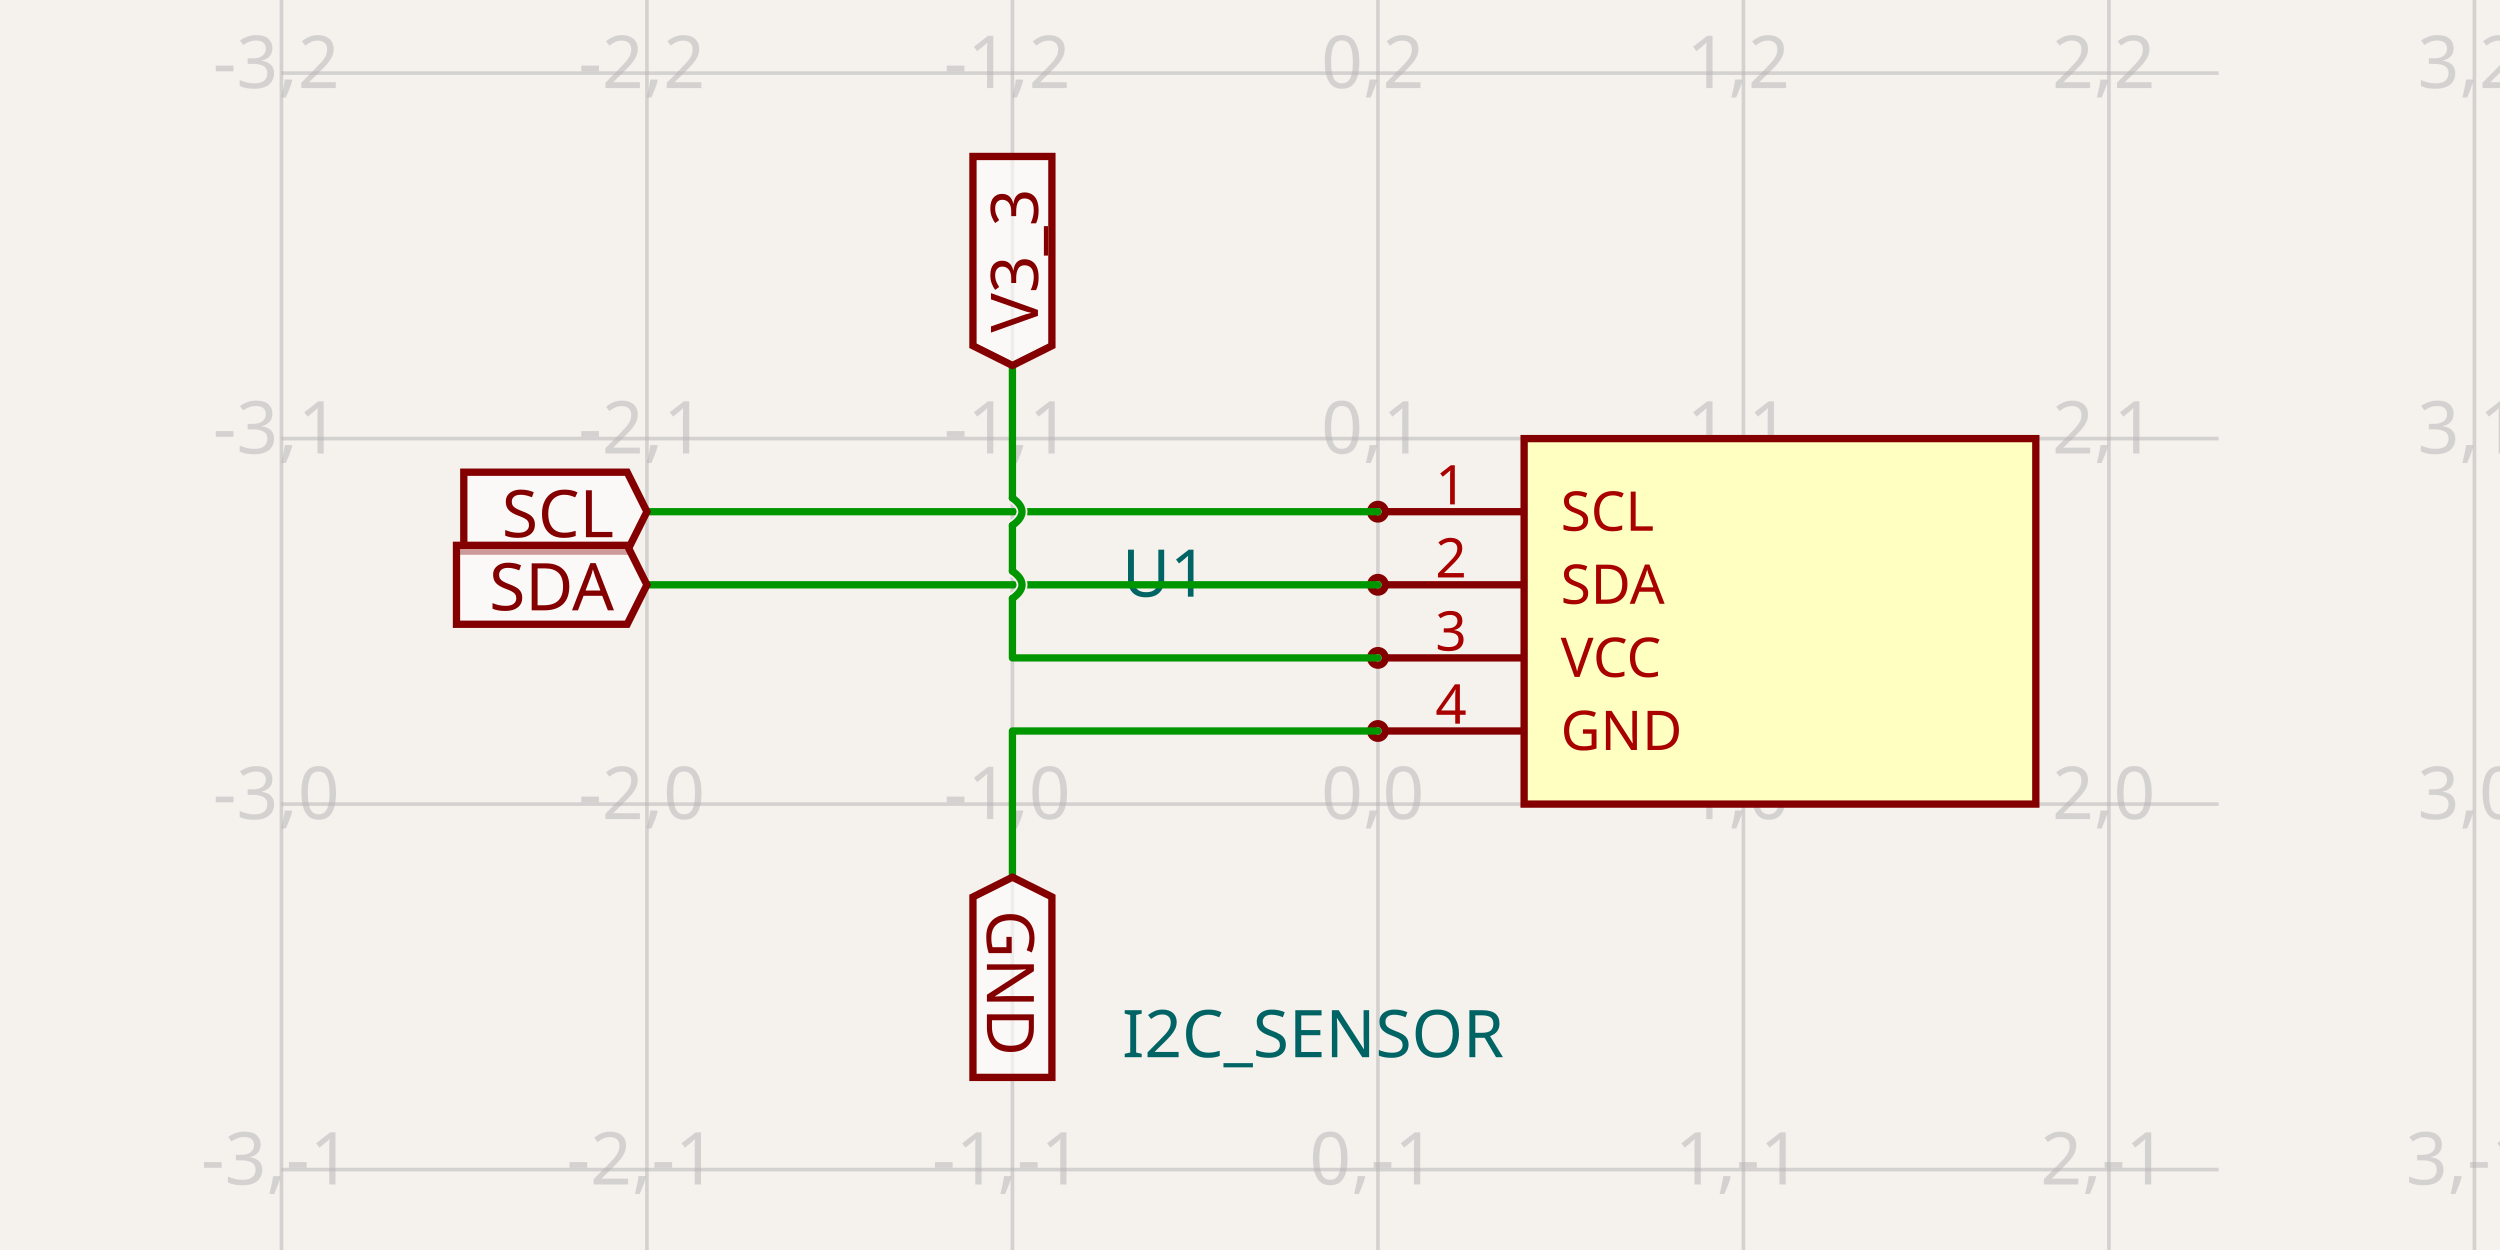
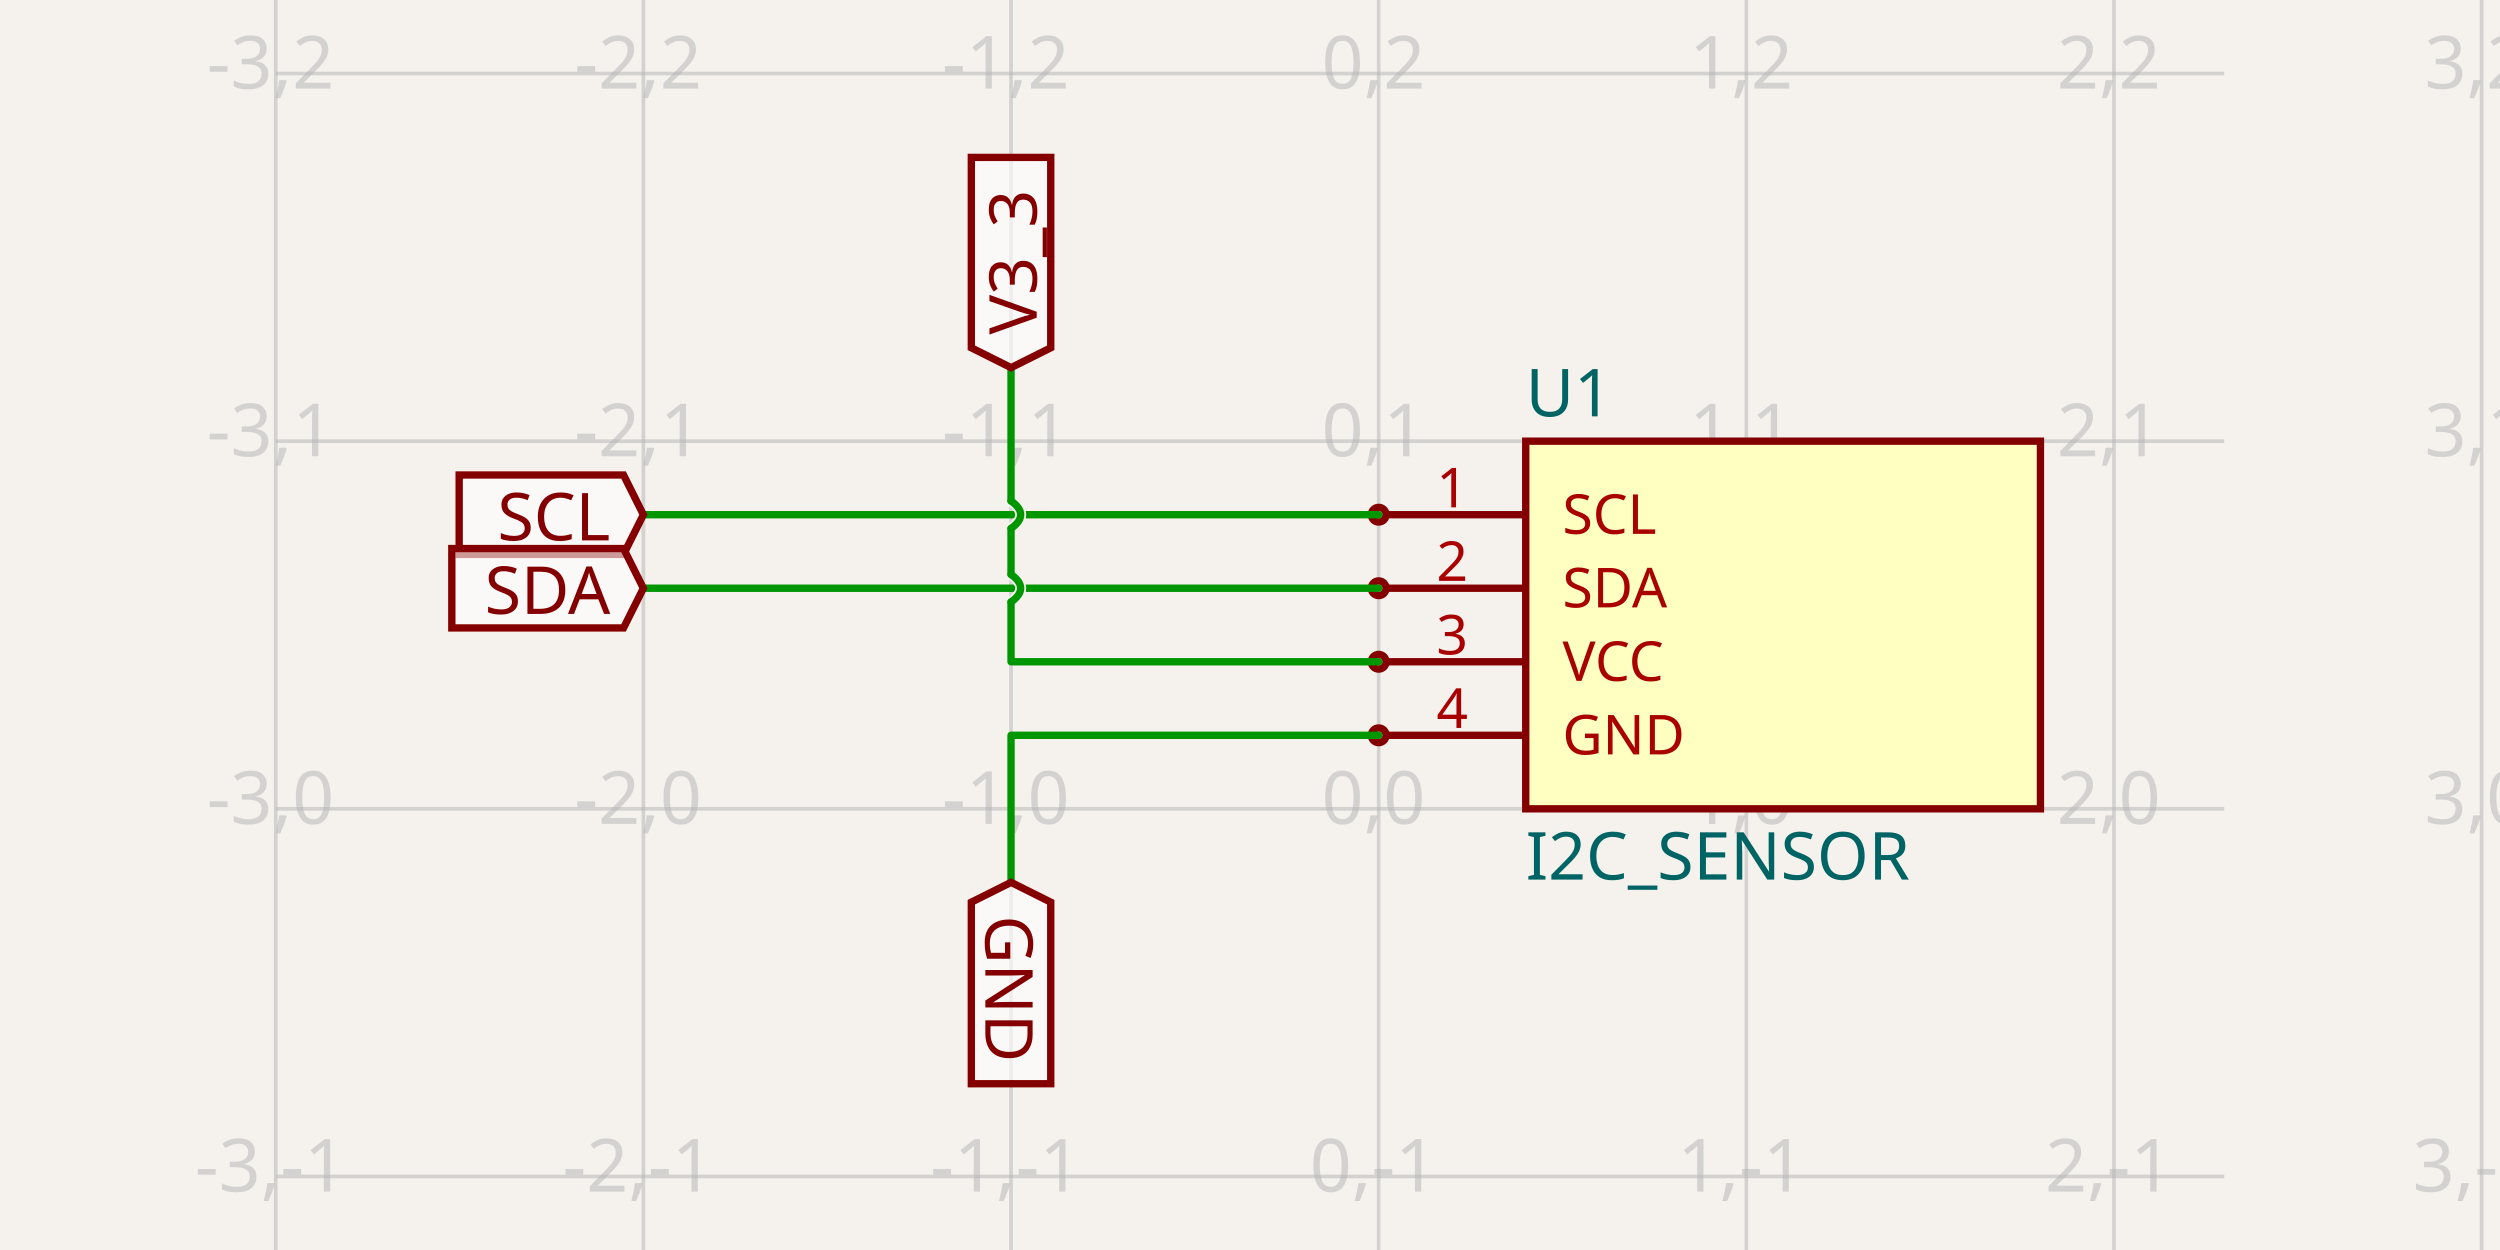
- <svg xmlns="http://www.w3.org/2000/svg" width="1200" height="600" style="background-color: rgb(245, 241, 237)" data-real-to-screen-transform="matrix(175.4385964912,0,0,-175.4385964912,661.4035087719,385.9649122807)">
+ <svg xmlns="http://www.w3.org/2000/svg" width="1200" height="600" style="background-color: rgb(245, 241, 237)" data-real-to-screen-transform="matrix(176.4705882353,0,0,-176.4705882353,661.7647058824,388.2352941176)">
  <style>
              .boundary { fill: rgb(245, 241, 237); }
              .schematic-boundary { fill: none; stroke: #fff; }
              .component { fill: none; stroke: rgb(132, 0, 0); }
              .chip { fill: rgb(255, 255, 194); stroke: rgb(132, 0, 0); }
              .component-pin { fill: none; stroke: rgb(132, 0, 0); }
              .trace:hover {
                filter: invert(1);
              }
              .trace:hover .trace-crossing-outline {
                opacity: 0;
              }
              .text { font-family: sans-serif; fill: rgb(0, 150, 0); }
              .pin-number { fill: rgb(169, 0, 0); }
              .port-label { fill: rgb(0, 100, 100); }
              .component-name { fill: rgb(0, 100, 100); }
            </style>
  <rect class="boundary" x="0" y="0" width="1200" height="600" />
  <g class="grid">
-     <line x1="135.088" y1="600" x2="135.088" y2="5.996980689815246e-11" stroke="rgb(181, 181, 181)" stroke-width="1.754" stroke-opacity="0.5" />
-     <line x1="310.526" y1="600" x2="310.526" y2="5.996980689815246e-11" stroke="rgb(181, 181, 181)" stroke-width="1.754" stroke-opacity="0.5" />
-     <line x1="485.965" y1="600" x2="485.965" y2="5.996980689815246e-11" stroke="rgb(181, 181, 181)" stroke-width="1.754" stroke-opacity="0.5" />
-     <line x1="661.404" y1="600" x2="661.404" y2="5.996980689815246e-11" stroke="rgb(181, 181, 181)" stroke-width="1.754" stroke-opacity="0.5" />
-     <line x1="836.842" y1="600" x2="836.842" y2="5.996980689815246e-11" stroke="rgb(181, 181, 181)" stroke-width="1.754" stroke-opacity="0.5" />
-     <line x1="1012.281" y1="600" x2="1012.281" y2="5.996980689815246e-11" stroke="rgb(181, 181, 181)" stroke-width="1.754" stroke-opacity="0.5" />
-     <line x1="1187.719" y1="600" x2="1187.719" y2="5.996980689815246e-11" stroke="rgb(181, 181, 181)" stroke-width="1.754" stroke-opacity="0.5" />
-     <line x1="135.088" y1="736.842" x2="1064.912" y2="736.842" stroke="rgb(181, 181, 181)" stroke-width="1.754" stroke-opacity="0.5" />
-     <line x1="135.088" y1="561.404" x2="1064.912" y2="561.404" stroke="rgb(181, 181, 181)" stroke-width="1.754" stroke-opacity="0.5" />
-     <line x1="135.088" y1="385.965" x2="1064.912" y2="385.965" stroke="rgb(181, 181, 181)" stroke-width="1.754" stroke-opacity="0.5" />
-     <line x1="135.088" y1="210.526" x2="1064.912" y2="210.526" stroke="rgb(181, 181, 181)" stroke-width="1.754" stroke-opacity="0.5" />
-     <line x1="135.088" y1="35.088" x2="1064.912" y2="35.088" stroke="rgb(181, 181, 181)" stroke-width="1.754" stroke-opacity="0.5" />
-     <line x1="135.088" y1="-140.351" x2="1064.912" y2="-140.351" stroke="rgb(181, 181, 181)" stroke-width="1.754" stroke-opacity="0.5" />
-     <text x="132.588" y="731.842" fill="rgb(181, 181, 181)" font-size="35.088" fill-opacity="0.5" text-anchor="middle" dominant-baseline="middle" font-family="sans-serif">-3,-2</text>
-     <text x="132.588" y="556.404" fill="rgb(181, 181, 181)" font-size="35.088" fill-opacity="0.5" text-anchor="middle" dominant-baseline="middle" font-family="sans-serif">-3,-1</text>
-     <text x="132.588" y="380.965" fill="rgb(181, 181, 181)" font-size="35.088" fill-opacity="0.5" text-anchor="middle" dominant-baseline="middle" font-family="sans-serif">-3,0</text>
-     <text x="132.588" y="205.526" fill="rgb(181, 181, 181)" font-size="35.088" fill-opacity="0.5" text-anchor="middle" dominant-baseline="middle" font-family="sans-serif">-3,1</text>
-     <text x="132.588" y="30.088" fill="rgb(181, 181, 181)" font-size="35.088" fill-opacity="0.5" text-anchor="middle" dominant-baseline="middle" font-family="sans-serif">-3,2</text>
-     <text x="132.588" y="-145.351" fill="rgb(181, 181, 181)" font-size="35.088" fill-opacity="0.5" text-anchor="middle" dominant-baseline="middle" font-family="sans-serif">-3,3</text>
-     <text x="308.026" y="731.842" fill="rgb(181, 181, 181)" font-size="35.088" fill-opacity="0.5" text-anchor="middle" dominant-baseline="middle" font-family="sans-serif">-2,-2</text>
-     <text x="308.026" y="556.404" fill="rgb(181, 181, 181)" font-size="35.088" fill-opacity="0.5" text-anchor="middle" dominant-baseline="middle" font-family="sans-serif">-2,-1</text>
-     <text x="308.026" y="380.965" fill="rgb(181, 181, 181)" font-size="35.088" fill-opacity="0.5" text-anchor="middle" dominant-baseline="middle" font-family="sans-serif">-2,0</text>
-     <text x="308.026" y="205.526" fill="rgb(181, 181, 181)" font-size="35.088" fill-opacity="0.5" text-anchor="middle" dominant-baseline="middle" font-family="sans-serif">-2,1</text>
-     <text x="308.026" y="30.088" fill="rgb(181, 181, 181)" font-size="35.088" fill-opacity="0.5" text-anchor="middle" dominant-baseline="middle" font-family="sans-serif">-2,2</text>
-     <text x="308.026" y="-145.351" fill="rgb(181, 181, 181)" font-size="35.088" fill-opacity="0.5" text-anchor="middle" dominant-baseline="middle" font-family="sans-serif">-2,3</text>
-     <text x="483.465" y="731.842" fill="rgb(181, 181, 181)" font-size="35.088" fill-opacity="0.5" text-anchor="middle" dominant-baseline="middle" font-family="sans-serif">-1,-2</text>
-     <text x="483.465" y="556.404" fill="rgb(181, 181, 181)" font-size="35.088" fill-opacity="0.5" text-anchor="middle" dominant-baseline="middle" font-family="sans-serif">-1,-1</text>
-     <text x="483.465" y="380.965" fill="rgb(181, 181, 181)" font-size="35.088" fill-opacity="0.5" text-anchor="middle" dominant-baseline="middle" font-family="sans-serif">-1,0</text>
-     <text x="483.465" y="205.526" fill="rgb(181, 181, 181)" font-size="35.088" fill-opacity="0.5" text-anchor="middle" dominant-baseline="middle" font-family="sans-serif">-1,1</text>
-     <text x="483.465" y="30.088" fill="rgb(181, 181, 181)" font-size="35.088" fill-opacity="0.5" text-anchor="middle" dominant-baseline="middle" font-family="sans-serif">-1,2</text>
-     <text x="483.465" y="-145.351" fill="rgb(181, 181, 181)" font-size="35.088" fill-opacity="0.5" text-anchor="middle" dominant-baseline="middle" font-family="sans-serif">-1,3</text>
-     <text x="658.904" y="731.842" fill="rgb(181, 181, 181)" font-size="35.088" fill-opacity="0.5" text-anchor="middle" dominant-baseline="middle" font-family="sans-serif">0,-2</text>
-     <text x="658.904" y="556.404" fill="rgb(181, 181, 181)" font-size="35.088" fill-opacity="0.5" text-anchor="middle" dominant-baseline="middle" font-family="sans-serif">0,-1</text>
-     <text x="658.904" y="380.965" fill="rgb(181, 181, 181)" font-size="35.088" fill-opacity="0.5" text-anchor="middle" dominant-baseline="middle" font-family="sans-serif">0,0</text>
-     <text x="658.904" y="205.526" fill="rgb(181, 181, 181)" font-size="35.088" fill-opacity="0.5" text-anchor="middle" dominant-baseline="middle" font-family="sans-serif">0,1</text>
-     <text x="658.904" y="30.088" fill="rgb(181, 181, 181)" font-size="35.088" fill-opacity="0.5" text-anchor="middle" dominant-baseline="middle" font-family="sans-serif">0,2</text>
-     <text x="658.904" y="-145.351" fill="rgb(181, 181, 181)" font-size="35.088" fill-opacity="0.5" text-anchor="middle" dominant-baseline="middle" font-family="sans-serif">0,3</text>
-     <text x="834.342" y="731.842" fill="rgb(181, 181, 181)" font-size="35.088" fill-opacity="0.5" text-anchor="middle" dominant-baseline="middle" font-family="sans-serif">1,-2</text>
-     <text x="834.342" y="556.404" fill="rgb(181, 181, 181)" font-size="35.088" fill-opacity="0.5" text-anchor="middle" dominant-baseline="middle" font-family="sans-serif">1,-1</text>
-     <text x="834.342" y="380.965" fill="rgb(181, 181, 181)" font-size="35.088" fill-opacity="0.5" text-anchor="middle" dominant-baseline="middle" font-family="sans-serif">1,0</text>
-     <text x="834.342" y="205.526" fill="rgb(181, 181, 181)" font-size="35.088" fill-opacity="0.5" text-anchor="middle" dominant-baseline="middle" font-family="sans-serif">1,1</text>
-     <text x="834.342" y="30.088" fill="rgb(181, 181, 181)" font-size="35.088" fill-opacity="0.5" text-anchor="middle" dominant-baseline="middle" font-family="sans-serif">1,2</text>
-     <text x="834.342" y="-145.351" fill="rgb(181, 181, 181)" font-size="35.088" fill-opacity="0.5" text-anchor="middle" dominant-baseline="middle" font-family="sans-serif">1,3</text>
-     <text x="1009.781" y="731.842" fill="rgb(181, 181, 181)" font-size="35.088" fill-opacity="0.5" text-anchor="middle" dominant-baseline="middle" font-family="sans-serif">2,-2</text>
-     <text x="1009.781" y="556.404" fill="rgb(181, 181, 181)" font-size="35.088" fill-opacity="0.5" text-anchor="middle" dominant-baseline="middle" font-family="sans-serif">2,-1</text>
-     <text x="1009.781" y="380.965" fill="rgb(181, 181, 181)" font-size="35.088" fill-opacity="0.5" text-anchor="middle" dominant-baseline="middle" font-family="sans-serif">2,0</text>
-     <text x="1009.781" y="205.526" fill="rgb(181, 181, 181)" font-size="35.088" fill-opacity="0.5" text-anchor="middle" dominant-baseline="middle" font-family="sans-serif">2,1</text>
-     <text x="1009.781" y="30.088" fill="rgb(181, 181, 181)" font-size="35.088" fill-opacity="0.5" text-anchor="middle" dominant-baseline="middle" font-family="sans-serif">2,2</text>
-     <text x="1009.781" y="-145.351" fill="rgb(181, 181, 181)" font-size="35.088" fill-opacity="0.5" text-anchor="middle" dominant-baseline="middle" font-family="sans-serif">2,3</text>
-     <text x="1185.219" y="731.842" fill="rgb(181, 181, 181)" font-size="35.088" fill-opacity="0.5" text-anchor="middle" dominant-baseline="middle" font-family="sans-serif">3,-2</text>
-     <text x="1185.219" y="556.404" fill="rgb(181, 181, 181)" font-size="35.088" fill-opacity="0.5" text-anchor="middle" dominant-baseline="middle" font-family="sans-serif">3,-1</text>
-     <text x="1185.219" y="380.965" fill="rgb(181, 181, 181)" font-size="35.088" fill-opacity="0.5" text-anchor="middle" dominant-baseline="middle" font-family="sans-serif">3,0</text>
-     <text x="1185.219" y="205.526" fill="rgb(181, 181, 181)" font-size="35.088" fill-opacity="0.5" text-anchor="middle" dominant-baseline="middle" font-family="sans-serif">3,1</text>
-     <text x="1185.219" y="30.088" fill="rgb(181, 181, 181)" font-size="35.088" fill-opacity="0.5" text-anchor="middle" dominant-baseline="middle" font-family="sans-serif">3,2</text>
-     <text x="1185.219" y="-145.351" fill="rgb(181, 181, 181)" font-size="35.088" fill-opacity="0.5" text-anchor="middle" dominant-baseline="middle" font-family="sans-serif">3,3</text>
+     <line x1="132.353" y1="600" x2="132.353" y2="-6.002665031701326e-11" stroke="rgb(181, 181, 181)" stroke-width="1.765" stroke-opacity="0.5" />
+     <line x1="308.824" y1="600" x2="308.824" y2="-6.002665031701326e-11" stroke="rgb(181, 181, 181)" stroke-width="1.765" stroke-opacity="0.5" />
+     <line x1="485.294" y1="600" x2="485.294" y2="-6.002665031701326e-11" stroke="rgb(181, 181, 181)" stroke-width="1.765" stroke-opacity="0.5" />
+     <line x1="661.765" y1="600" x2="661.765" y2="-6.002665031701326e-11" stroke="rgb(181, 181, 181)" stroke-width="1.765" stroke-opacity="0.5" />
+     <line x1="838.235" y1="600" x2="838.235" y2="-6.002665031701326e-11" stroke="rgb(181, 181, 181)" stroke-width="1.765" stroke-opacity="0.5" />
+     <line x1="1014.706" y1="600" x2="1014.706" y2="-6.002665031701326e-11" stroke="rgb(181, 181, 181)" stroke-width="1.765" stroke-opacity="0.5" />
+     <line x1="1191.176" y1="600" x2="1191.176" y2="-6.002665031701326e-11" stroke="rgb(181, 181, 181)" stroke-width="1.765" stroke-opacity="0.5" />
+     <line x1="132.353" y1="741.176" x2="1067.647" y2="741.176" stroke="rgb(181, 181, 181)" stroke-width="1.765" stroke-opacity="0.5" />
+     <line x1="132.353" y1="564.706" x2="1067.647" y2="564.706" stroke="rgb(181, 181, 181)" stroke-width="1.765" stroke-opacity="0.5" />
+     <line x1="132.353" y1="388.235" x2="1067.647" y2="388.235" stroke="rgb(181, 181, 181)" stroke-width="1.765" stroke-opacity="0.5" />
+     <line x1="132.353" y1="211.765" x2="1067.647" y2="211.765" stroke="rgb(181, 181, 181)" stroke-width="1.765" stroke-opacity="0.5" />
+     <line x1="132.353" y1="35.294" x2="1067.647" y2="35.294" stroke="rgb(181, 181, 181)" stroke-width="1.765" stroke-opacity="0.5" />
+     <line x1="132.353" y1="-141.176" x2="1067.647" y2="-141.176" stroke="rgb(181, 181, 181)" stroke-width="1.765" stroke-opacity="0.5" />
+     <text x="129.853" y="736.176" fill="rgb(181, 181, 181)" font-size="35.294" fill-opacity="0.5" text-anchor="middle" dominant-baseline="middle" font-family="sans-serif">-3,-2</text>
+     <text x="129.853" y="559.706" fill="rgb(181, 181, 181)" font-size="35.294" fill-opacity="0.5" text-anchor="middle" dominant-baseline="middle" font-family="sans-serif">-3,-1</text>
+     <text x="129.853" y="383.235" fill="rgb(181, 181, 181)" font-size="35.294" fill-opacity="0.5" text-anchor="middle" dominant-baseline="middle" font-family="sans-serif">-3,0</text>
+     <text x="129.853" y="206.765" fill="rgb(181, 181, 181)" font-size="35.294" fill-opacity="0.5" text-anchor="middle" dominant-baseline="middle" font-family="sans-serif">-3,1</text>
+     <text x="129.853" y="30.294" fill="rgb(181, 181, 181)" font-size="35.294" fill-opacity="0.5" text-anchor="middle" dominant-baseline="middle" font-family="sans-serif">-3,2</text>
+     <text x="129.853" y="-146.176" fill="rgb(181, 181, 181)" font-size="35.294" fill-opacity="0.5" text-anchor="middle" dominant-baseline="middle" font-family="sans-serif">-3,3</text>
+     <text x="306.324" y="736.176" fill="rgb(181, 181, 181)" font-size="35.294" fill-opacity="0.5" text-anchor="middle" dominant-baseline="middle" font-family="sans-serif">-2,-2</text>
+     <text x="306.324" y="559.706" fill="rgb(181, 181, 181)" font-size="35.294" fill-opacity="0.5" text-anchor="middle" dominant-baseline="middle" font-family="sans-serif">-2,-1</text>
+     <text x="306.324" y="383.235" fill="rgb(181, 181, 181)" font-size="35.294" fill-opacity="0.5" text-anchor="middle" dominant-baseline="middle" font-family="sans-serif">-2,0</text>
+     <text x="306.324" y="206.765" fill="rgb(181, 181, 181)" font-size="35.294" fill-opacity="0.5" text-anchor="middle" dominant-baseline="middle" font-family="sans-serif">-2,1</text>
+     <text x="306.324" y="30.294" fill="rgb(181, 181, 181)" font-size="35.294" fill-opacity="0.5" text-anchor="middle" dominant-baseline="middle" font-family="sans-serif">-2,2</text>
+     <text x="306.324" y="-146.176" fill="rgb(181, 181, 181)" font-size="35.294" fill-opacity="0.5" text-anchor="middle" dominant-baseline="middle" font-family="sans-serif">-2,3</text>
+     <text x="482.794" y="736.176" fill="rgb(181, 181, 181)" font-size="35.294" fill-opacity="0.5" text-anchor="middle" dominant-baseline="middle" font-family="sans-serif">-1,-2</text>
+     <text x="482.794" y="559.706" fill="rgb(181, 181, 181)" font-size="35.294" fill-opacity="0.5" text-anchor="middle" dominant-baseline="middle" font-family="sans-serif">-1,-1</text>
+     <text x="482.794" y="383.235" fill="rgb(181, 181, 181)" font-size="35.294" fill-opacity="0.5" text-anchor="middle" dominant-baseline="middle" font-family="sans-serif">-1,0</text>
+     <text x="482.794" y="206.765" fill="rgb(181, 181, 181)" font-size="35.294" fill-opacity="0.5" text-anchor="middle" dominant-baseline="middle" font-family="sans-serif">-1,1</text>
+     <text x="482.794" y="30.294" fill="rgb(181, 181, 181)" font-size="35.294" fill-opacity="0.5" text-anchor="middle" dominant-baseline="middle" font-family="sans-serif">-1,2</text>
+     <text x="482.794" y="-146.176" fill="rgb(181, 181, 181)" font-size="35.294" fill-opacity="0.5" text-anchor="middle" dominant-baseline="middle" font-family="sans-serif">-1,3</text>
+     <text x="659.265" y="736.176" fill="rgb(181, 181, 181)" font-size="35.294" fill-opacity="0.5" text-anchor="middle" dominant-baseline="middle" font-family="sans-serif">0,-2</text>
+     <text x="659.265" y="559.706" fill="rgb(181, 181, 181)" font-size="35.294" fill-opacity="0.5" text-anchor="middle" dominant-baseline="middle" font-family="sans-serif">0,-1</text>
+     <text x="659.265" y="383.235" fill="rgb(181, 181, 181)" font-size="35.294" fill-opacity="0.5" text-anchor="middle" dominant-baseline="middle" font-family="sans-serif">0,0</text>
+     <text x="659.265" y="206.765" fill="rgb(181, 181, 181)" font-size="35.294" fill-opacity="0.5" text-anchor="middle" dominant-baseline="middle" font-family="sans-serif">0,1</text>
+     <text x="659.265" y="30.294" fill="rgb(181, 181, 181)" font-size="35.294" fill-opacity="0.5" text-anchor="middle" dominant-baseline="middle" font-family="sans-serif">0,2</text>
+     <text x="659.265" y="-146.176" fill="rgb(181, 181, 181)" font-size="35.294" fill-opacity="0.5" text-anchor="middle" dominant-baseline="middle" font-family="sans-serif">0,3</text>
+     <text x="835.735" y="736.176" fill="rgb(181, 181, 181)" font-size="35.294" fill-opacity="0.5" text-anchor="middle" dominant-baseline="middle" font-family="sans-serif">1,-2</text>
+     <text x="835.735" y="559.706" fill="rgb(181, 181, 181)" font-size="35.294" fill-opacity="0.5" text-anchor="middle" dominant-baseline="middle" font-family="sans-serif">1,-1</text>
+     <text x="835.735" y="383.235" fill="rgb(181, 181, 181)" font-size="35.294" fill-opacity="0.5" text-anchor="middle" dominant-baseline="middle" font-family="sans-serif">1,0</text>
+     <text x="835.735" y="206.765" fill="rgb(181, 181, 181)" font-size="35.294" fill-opacity="0.5" text-anchor="middle" dominant-baseline="middle" font-family="sans-serif">1,1</text>
+     <text x="835.735" y="30.294" fill="rgb(181, 181, 181)" font-size="35.294" fill-opacity="0.5" text-anchor="middle" dominant-baseline="middle" font-family="sans-serif">1,2</text>
+     <text x="835.735" y="-146.176" fill="rgb(181, 181, 181)" font-size="35.294" fill-opacity="0.5" text-anchor="middle" dominant-baseline="middle" font-family="sans-serif">1,3</text>
+     <text x="1012.206" y="736.176" fill="rgb(181, 181, 181)" font-size="35.294" fill-opacity="0.5" text-anchor="middle" dominant-baseline="middle" font-family="sans-serif">2,-2</text>
+     <text x="1012.206" y="559.706" fill="rgb(181, 181, 181)" font-size="35.294" fill-opacity="0.5" text-anchor="middle" dominant-baseline="middle" font-family="sans-serif">2,-1</text>
+     <text x="1012.206" y="383.235" fill="rgb(181, 181, 181)" font-size="35.294" fill-opacity="0.5" text-anchor="middle" dominant-baseline="middle" font-family="sans-serif">2,0</text>
+     <text x="1012.206" y="206.765" fill="rgb(181, 181, 181)" font-size="35.294" fill-opacity="0.5" text-anchor="middle" dominant-baseline="middle" font-family="sans-serif">2,1</text>
+     <text x="1012.206" y="30.294" fill="rgb(181, 181, 181)" font-size="35.294" fill-opacity="0.5" text-anchor="middle" dominant-baseline="middle" font-family="sans-serif">2,2</text>
+     <text x="1012.206" y="-146.176" fill="rgb(181, 181, 181)" font-size="35.294" fill-opacity="0.5" text-anchor="middle" dominant-baseline="middle" font-family="sans-serif">2,3</text>
+     <text x="1188.676" y="736.176" fill="rgb(181, 181, 181)" font-size="35.294" fill-opacity="0.5" text-anchor="middle" dominant-baseline="middle" font-family="sans-serif">3,-2</text>
+     <text x="1188.676" y="559.706" fill="rgb(181, 181, 181)" font-size="35.294" fill-opacity="0.5" text-anchor="middle" dominant-baseline="middle" font-family="sans-serif">3,-1</text>
+     <text x="1188.676" y="383.235" fill="rgb(181, 181, 181)" font-size="35.294" fill-opacity="0.5" text-anchor="middle" dominant-baseline="middle" font-family="sans-serif">3,0</text>
+     <text x="1188.676" y="206.765" fill="rgb(181, 181, 181)" font-size="35.294" fill-opacity="0.5" text-anchor="middle" dominant-baseline="middle" font-family="sans-serif">3,1</text>
+     <text x="1188.676" y="30.294" fill="rgb(181, 181, 181)" font-size="35.294" fill-opacity="0.5" text-anchor="middle" dominant-baseline="middle" font-family="sans-serif">3,2</text>
+     <text x="1188.676" y="-146.176" fill="rgb(181, 181, 181)" font-size="35.294" fill-opacity="0.5" text-anchor="middle" dominant-baseline="middle" font-family="sans-serif">3,3</text>
  </g>
  <g data-circuit-json-type="schematic_component" data-schematic-component-id="schematic_component_0">
-     <rect class="component chip" x="731.579" y="210.526" width="245.614" height="175.439" stroke-width="3.509px" fill="rgb(255, 255, 194)" stroke="rgb(132, 0, 0)" />
-     <rect class="component-overlay" x="731.579" y="210.526" width="245.614" height="175.439" fill="transparent" />
-     <text x="538.596" y="496.491" fill="#006464" text-anchor="start" dominant-baseline="middle" font-family="sans-serif" font-size="31.579px" transform="rotate(0, 538.5965, 496.4912)">I2C_SENSOR</text>
-     <text x="538.596" y="275.439" fill="#006464" text-anchor="start" dominant-baseline="middle" font-family="sans-serif" font-size="31.579px" transform="rotate(0, 538.5965, 275.4386)">U1</text>
-     <line class="component-pin" x1="664.912" y1="245.614" x2="731.579" y2="245.614" stroke-width="3.509px" />
-     <circle class="component-pin" cx="661.404" cy="245.614" r="3.509" stroke-width="3.509px" />
-     <text class="pin-number" x="696.491" y="242.105" style="font-family: sans-serif;" fill="rgb(169, 0, 0)" text-anchor="middle" dominant-baseline="auto" font-size="26.316px" transform="">1</text>
-     <text class="pin-number" x="749.123" y="245.614" style="font-family: sans-serif;" fill="rgb(169, 0, 0)" text-anchor="start" dominant-baseline="middle" font-size="26.316px" transform="">SCL</text>
-     <line class="component-pin" x1="664.912" y1="280.702" x2="731.579" y2="280.702" stroke-width="3.509px" />
-     <circle class="component-pin" cx="661.404" cy="280.702" r="3.509" stroke-width="3.509px" />
-     <text class="pin-number" x="696.491" y="277.193" style="font-family: sans-serif;" fill="rgb(169, 0, 0)" text-anchor="middle" dominant-baseline="auto" font-size="26.316px" transform="">2</text>
-     <text class="pin-number" x="749.123" y="280.702" style="font-family: sans-serif;" fill="rgb(169, 0, 0)" text-anchor="start" dominant-baseline="middle" font-size="26.316px" transform="">SDA</text>
-     <line class="component-pin" x1="664.912" y1="315.789" x2="731.579" y2="315.789" stroke-width="3.509px" />
-     <circle class="component-pin" cx="661.404" cy="315.789" r="3.509" stroke-width="3.509px" />
-     <text class="pin-number" x="696.491" y="312.281" style="font-family: sans-serif;" fill="rgb(169, 0, 0)" text-anchor="middle" dominant-baseline="auto" font-size="26.316px" transform="">3</text>
-     <text class="pin-number" x="749.123" y="315.789" style="font-family: sans-serif;" fill="rgb(169, 0, 0)" text-anchor="start" dominant-baseline="middle" font-size="26.316px" transform="">VCC</text>
-     <line class="component-pin" x1="664.912" y1="350.877" x2="731.579" y2="350.877" stroke-width="3.509px" />
-     <circle class="component-pin" cx="661.404" cy="350.877" r="3.509" stroke-width="3.509px" />
-     <text class="pin-number" x="696.491" y="347.368" style="font-family: sans-serif;" fill="rgb(169, 0, 0)" text-anchor="middle" dominant-baseline="auto" font-size="26.316px" transform="">4</text>
-     <text class="pin-number" x="749.123" y="350.877" style="font-family: sans-serif;" fill="rgb(169, 0, 0)" text-anchor="start" dominant-baseline="middle" font-size="26.316px" transform="">GND</text>
+     <rect class="component chip" x="732.353" y="211.765" width="247.059" height="176.471" stroke-width="3.529px" fill="rgb(255, 255, 194)" stroke="rgb(132, 0, 0)" />
+     <rect class="component-overlay" x="732.353" y="211.765" width="247.059" height="176.471" fill="transparent" />
+     <text x="732.353" y="411.176" fill="#006464" text-anchor="start" dominant-baseline="middle" font-family="sans-serif" font-size="31.765px" transform="rotate(0, 732.3529, 411.1765)">I2C_SENSOR</text>
+     <text x="732.353" y="188.824" fill="#006464" text-anchor="start" dominant-baseline="middle" font-family="sans-serif" font-size="31.765px" transform="rotate(0, 732.3529, 188.8235)">U1</text>
+     <line class="component-pin" x1="665.294" y1="247.059" x2="732.353" y2="247.059" stroke-width="3.529px" />
+     <circle class="component-pin" cx="661.765" cy="247.059" r="3.529" stroke-width="3.529px" />
+     <text class="pin-number" x="697.059" y="243.529" style="font-family: sans-serif;" fill="rgb(169, 0, 0)" text-anchor="middle" dominant-baseline="auto" font-size="26.471px" transform="">1</text>
+     <text class="pin-number" x="750" y="247.059" style="font-family: sans-serif;" fill="rgb(169, 0, 0)" text-anchor="start" dominant-baseline="middle" font-size="26.471px" transform="">SCL</text>
+     <line class="component-pin" x1="665.294" y1="282.353" x2="732.353" y2="282.353" stroke-width="3.529px" />
+     <circle class="component-pin" cx="661.765" cy="282.353" r="3.529" stroke-width="3.529px" />
+     <text class="pin-number" x="697.059" y="278.824" style="font-family: sans-serif;" fill="rgb(169, 0, 0)" text-anchor="middle" dominant-baseline="auto" font-size="26.471px" transform="">2</text>
+     <text class="pin-number" x="750" y="282.353" style="font-family: sans-serif;" fill="rgb(169, 0, 0)" text-anchor="start" dominant-baseline="middle" font-size="26.471px" transform="">SDA</text>
+     <line class="component-pin" x1="665.294" y1="317.647" x2="732.353" y2="317.647" stroke-width="3.529px" />
+     <circle class="component-pin" cx="661.765" cy="317.647" r="3.529" stroke-width="3.529px" />
+     <text class="pin-number" x="697.059" y="314.118" style="font-family: sans-serif;" fill="rgb(169, 0, 0)" text-anchor="middle" dominant-baseline="auto" font-size="26.471px" transform="">3</text>
+     <text class="pin-number" x="750" y="317.647" style="font-family: sans-serif;" fill="rgb(169, 0, 0)" text-anchor="start" dominant-baseline="middle" font-size="26.471px" transform="">VCC</text>
+     <line class="component-pin" x1="665.294" y1="352.941" x2="732.353" y2="352.941" stroke-width="3.529px" />
+     <circle class="component-pin" cx="661.765" cy="352.941" r="3.529" stroke-width="3.529px" />
+     <text class="pin-number" x="697.059" y="349.412" style="font-family: sans-serif;" fill="rgb(169, 0, 0)" text-anchor="middle" dominant-baseline="auto" font-size="26.471px" transform="">4</text>
+     <text class="pin-number" x="750" y="352.941" style="font-family: sans-serif;" fill="rgb(169, 0, 0)" text-anchor="start" dominant-baseline="middle" font-size="26.471px" transform="">GND</text>
  </g>
  <g class="trace" data-circuit-json-type="schematic_trace" data-schematic-trace-id="schematic_trace_0">
-     <path d="M 661.404 245.614 L 310.526 245.614" class="trace-invisible-hover-outline" stroke="rgb(0, 150, 0)" fill="none" stroke-width="28.07px" stroke-linecap="round" opacity="0" stroke-linejoin="round" />
-     <path d="M 661.404 245.614 L 310.526 245.614" stroke="rgb(0, 150, 0)" fill="none" stroke-width="3.509px" stroke-linecap="round" stroke-linejoin="round" />
+     <path d="M 661.765 247.059 L 308.824 247.059" class="trace-invisible-hover-outline" stroke="rgb(0, 150, 0)" fill="none" stroke-width="28.235px" stroke-linecap="round" opacity="0" stroke-linejoin="round" />
+     <path d="M 661.765 247.059 L 308.824 247.059" stroke="rgb(0, 150, 0)" fill="none" stroke-width="3.529px" stroke-linecap="round" stroke-linejoin="round" />
  </g>
  <g class="trace" data-circuit-json-type="schematic_trace" data-schematic-trace-id="schematic_trace_1">
-     <path d="M 661.404 280.702 L 310.526 280.702" class="trace-invisible-hover-outline" stroke="rgb(0, 150, 0)" fill="none" stroke-width="28.07px" stroke-linecap="round" opacity="0" stroke-linejoin="round" />
-     <path d="M 661.404 280.702 L 310.526 280.702" stroke="rgb(0, 150, 0)" fill="none" stroke-width="3.509px" stroke-linecap="round" stroke-linejoin="round" />
+     <path d="M 661.765 282.353 L 308.824 282.353" class="trace-invisible-hover-outline" stroke="rgb(0, 150, 0)" fill="none" stroke-width="28.235px" stroke-linecap="round" opacity="0" stroke-linejoin="round" />
+     <path d="M 661.765 282.353 L 308.824 282.353" stroke="rgb(0, 150, 0)" fill="none" stroke-width="3.529px" stroke-linecap="round" stroke-linejoin="round" />
  </g>
  <g class="trace" data-circuit-json-type="schematic_trace" data-schematic-trace-id="schematic_trace_2">
-     <path class="trace-crossing-outline" d="M 485.965 287.281 Q 495.175 280.702 485.965 274.123" stroke="rgb(245, 241, 237)" fill="none" stroke-width="5.263px" stroke-linecap="round" />
-     <path d="M 485.965 287.281 Q 495.175 280.702 485.965 274.123" stroke="rgb(0, 150, 0)" fill="none" stroke-width="3.509px" stroke-linecap="round" />
-     <path class="trace-crossing-outline" d="M 485.965 252.193 Q 495.175 245.614 485.965 239.035" stroke="rgb(245, 241, 237)" fill="none" stroke-width="5.263px" stroke-linecap="round" />
-     <path d="M 485.965 252.193 Q 495.175 245.614 485.965 239.035" stroke="rgb(0, 150, 0)" fill="none" stroke-width="3.509px" stroke-linecap="round" />
-     <path d="M 661.404 315.789 L 485.965 315.789 L 485.965 315.789 L 485.965 287.281M 485.965 274.123 L 485.965 252.193M 485.965 239.035 L 485.965 175.439" class="trace-invisible-hover-outline" stroke="rgb(0, 150, 0)" fill="none" stroke-width="28.07px" stroke-linecap="round" opacity="0" stroke-linejoin="round" />
-     <path d="M 661.404 315.789 L 485.965 315.789 L 485.965 315.789 L 485.965 287.281M 485.965 274.123 L 485.965 252.193M 485.965 239.035 L 485.965 175.439" stroke="rgb(0, 150, 0)" fill="none" stroke-width="3.509px" stroke-linecap="round" stroke-linejoin="round" />
+     <path class="trace-crossing-outline" d="M 485.294 288.971 Q 494.559 282.353 485.294 275.735" stroke="rgb(245, 241, 237)" fill="none" stroke-width="5.294px" stroke-linecap="round" />
+     <path d="M 485.294 288.971 Q 494.559 282.353 485.294 275.735" stroke="rgb(0, 150, 0)" fill="none" stroke-width="3.529px" stroke-linecap="round" />
+     <path class="trace-crossing-outline" d="M 485.294 253.676 Q 494.559 247.059 485.294 240.441" stroke="rgb(245, 241, 237)" fill="none" stroke-width="5.294px" stroke-linecap="round" />
+     <path d="M 485.294 253.676 Q 494.559 247.059 485.294 240.441" stroke="rgb(0, 150, 0)" fill="none" stroke-width="3.529px" stroke-linecap="round" />
+     <path d="M 661.765 317.647 L 485.294 317.647 L 485.294 317.647 L 485.294 288.971M 485.294 275.735 L 485.294 253.676M 485.294 240.441 L 485.294 176.471" class="trace-invisible-hover-outline" stroke="rgb(0, 150, 0)" fill="none" stroke-width="28.235px" stroke-linecap="round" opacity="0" stroke-linejoin="round" />
+     <path d="M 661.765 317.647 L 485.294 317.647 L 485.294 317.647 L 485.294 288.971M 485.294 275.735 L 485.294 253.676M 485.294 240.441 L 485.294 176.471" stroke="rgb(0, 150, 0)" fill="none" stroke-width="3.529px" stroke-linecap="round" stroke-linejoin="round" />
  </g>
  <g class="trace" data-circuit-json-type="schematic_trace" data-schematic-trace-id="schematic_trace_3">
-     <path d="M 661.404 350.877 L 485.965 350.877 L 485.965 350.877 L 485.965 421.053" class="trace-invisible-hover-outline" stroke="rgb(0, 150, 0)" fill="none" stroke-width="28.07px" stroke-linecap="round" opacity="0" stroke-linejoin="round" />
-     <path d="M 661.404 350.877 L 485.965 350.877 L 485.965 350.877 L 485.965 421.053" stroke="rgb(0, 150, 0)" fill="none" stroke-width="3.509px" stroke-linecap="round" stroke-linejoin="round" />
+     <path d="M 661.765 352.941 L 485.294 352.941 L 485.294 352.941 L 485.294 423.529" class="trace-invisible-hover-outline" stroke="rgb(0, 150, 0)" fill="none" stroke-width="28.235px" stroke-linecap="round" opacity="0" stroke-linejoin="round" />
+     <path d="M 661.765 352.941 L 485.294 352.941 L 485.294 352.941 L 485.294 423.529" stroke="rgb(0, 150, 0)" fill="none" stroke-width="3.529px" stroke-linecap="round" stroke-linejoin="round" />
  </g>
-   <path class="net-label" d="     M 310.526,245.614     L 301.053,264.561     L 222.62,264.561     L 222.62,226.667     L 301.053,226.667     Z   " fill="rgba(255, 255, 255, 0.6)" stroke="rgb(132, 0, 0)" stroke-width="3.509px" />
-   <text class="net-label-text" x="294.737" y="245.614" fill="rgb(132, 0, 0)" text-anchor="end" dominant-baseline="central" font-family="sans-serif" font-variant-numeric="tabular-nums" font-size="31.579px" transform="">SCL</text>
-   <path class="net-label" d="     M 310.526,280.702     L 301.053,299.649     L 219.111,299.649     L 219.111,261.754     L 301.053,261.754     Z   " fill="rgba(255, 255, 255, 0.6)" stroke="rgb(132, 0, 0)" stroke-width="3.509px" />
-   <text class="net-label-text" x="294.737" y="280.702" fill="rgb(132, 0, 0)" text-anchor="end" dominant-baseline="central" font-family="sans-serif" font-variant-numeric="tabular-nums" font-size="31.579px" transform="">SDA</text>
-   <path class="net-label" d="     M 485.965,175.439     L 467.018,165.965     L 467.018,75.111     L 504.912,75.111     L 504.912,165.965     Z   " fill="rgba(255, 255, 255, 0.6)" stroke="rgb(132, 0, 0)" stroke-width="3.509px" />
-   <text class="net-label-text" x="485.965" y="159.649" fill="rgb(132, 0, 0)" text-anchor="start" dominant-baseline="central" font-family="sans-serif" font-variant-numeric="tabular-nums" font-size="31.579px" transform="rotate(-90 485.9649 159.6491)">V3_3</text>
-   <path class="net-label" d="     M 485.965,421.053     L 504.912,430.526     L 504.912,517.146     L 467.018,517.146     L 467.018,430.526     Z   " fill="rgba(255, 255, 255, 0.6)" stroke="rgb(132, 0, 0)" stroke-width="3.509px" />
-   <text class="net-label-text" x="485.965" y="436.842" fill="rgb(132, 0, 0)" text-anchor="start" dominant-baseline="central" font-family="sans-serif" font-variant-numeric="tabular-nums" font-size="31.579px" transform="rotate(90 485.9649 436.8421)">GND</text>
+   <path class="net-label" d="     M 308.824,247.059     L 299.294,266.118     L 220.4,266.118     L 220.4,228     L 299.294,228     Z   " fill="rgba(255, 255, 255, 0.6)" stroke="rgb(132, 0, 0)" stroke-width="3.529px" />
+   <text class="net-label-text" x="292.941" y="247.059" fill="rgb(132, 0, 0)" text-anchor="end" dominant-baseline="central" font-family="sans-serif" font-variant-numeric="tabular-nums" font-size="31.765px" transform="">SCL</text>
+   <path class="net-label" d="     M 308.824,282.353     L 299.294,301.412     L 216.871,301.412     L 216.871,263.294     L 299.294,263.294     Z   " fill="rgba(255, 255, 255, 0.6)" stroke="rgb(132, 0, 0)" stroke-width="3.529px" />
+   <text class="net-label-text" x="292.941" y="282.353" fill="rgb(132, 0, 0)" text-anchor="end" dominant-baseline="central" font-family="sans-serif" font-variant-numeric="tabular-nums" font-size="31.765px" transform="">SDA</text>
+   <path class="net-label" d="     M 485.294,176.471     L 466.235,166.941     L 466.235,75.553     L 504.353,75.553     L 504.353,166.941     Z   " fill="rgba(255, 255, 255, 0.6)" stroke="rgb(132, 0, 0)" stroke-width="3.529px" />
+   <text class="net-label-text" x="485.294" y="160.588" fill="rgb(132, 0, 0)" text-anchor="start" dominant-baseline="central" font-family="sans-serif" font-variant-numeric="tabular-nums" font-size="31.765px" transform="rotate(-90 485.2941 160.5882)">V3_3</text>
+   <path class="net-label" d="     M 485.294,423.529     L 504.353,433.059     L 504.353,520.188     L 466.235,520.188     L 466.235,433.059     Z   " fill="rgba(255, 255, 255, 0.6)" stroke="rgb(132, 0, 0)" stroke-width="3.529px" />
+   <text class="net-label-text" x="485.294" y="439.412" fill="rgb(132, 0, 0)" text-anchor="start" dominant-baseline="central" font-family="sans-serif" font-variant-numeric="tabular-nums" font-size="31.765px" transform="rotate(90 485.2941 439.4118)">GND</text>
</svg>
